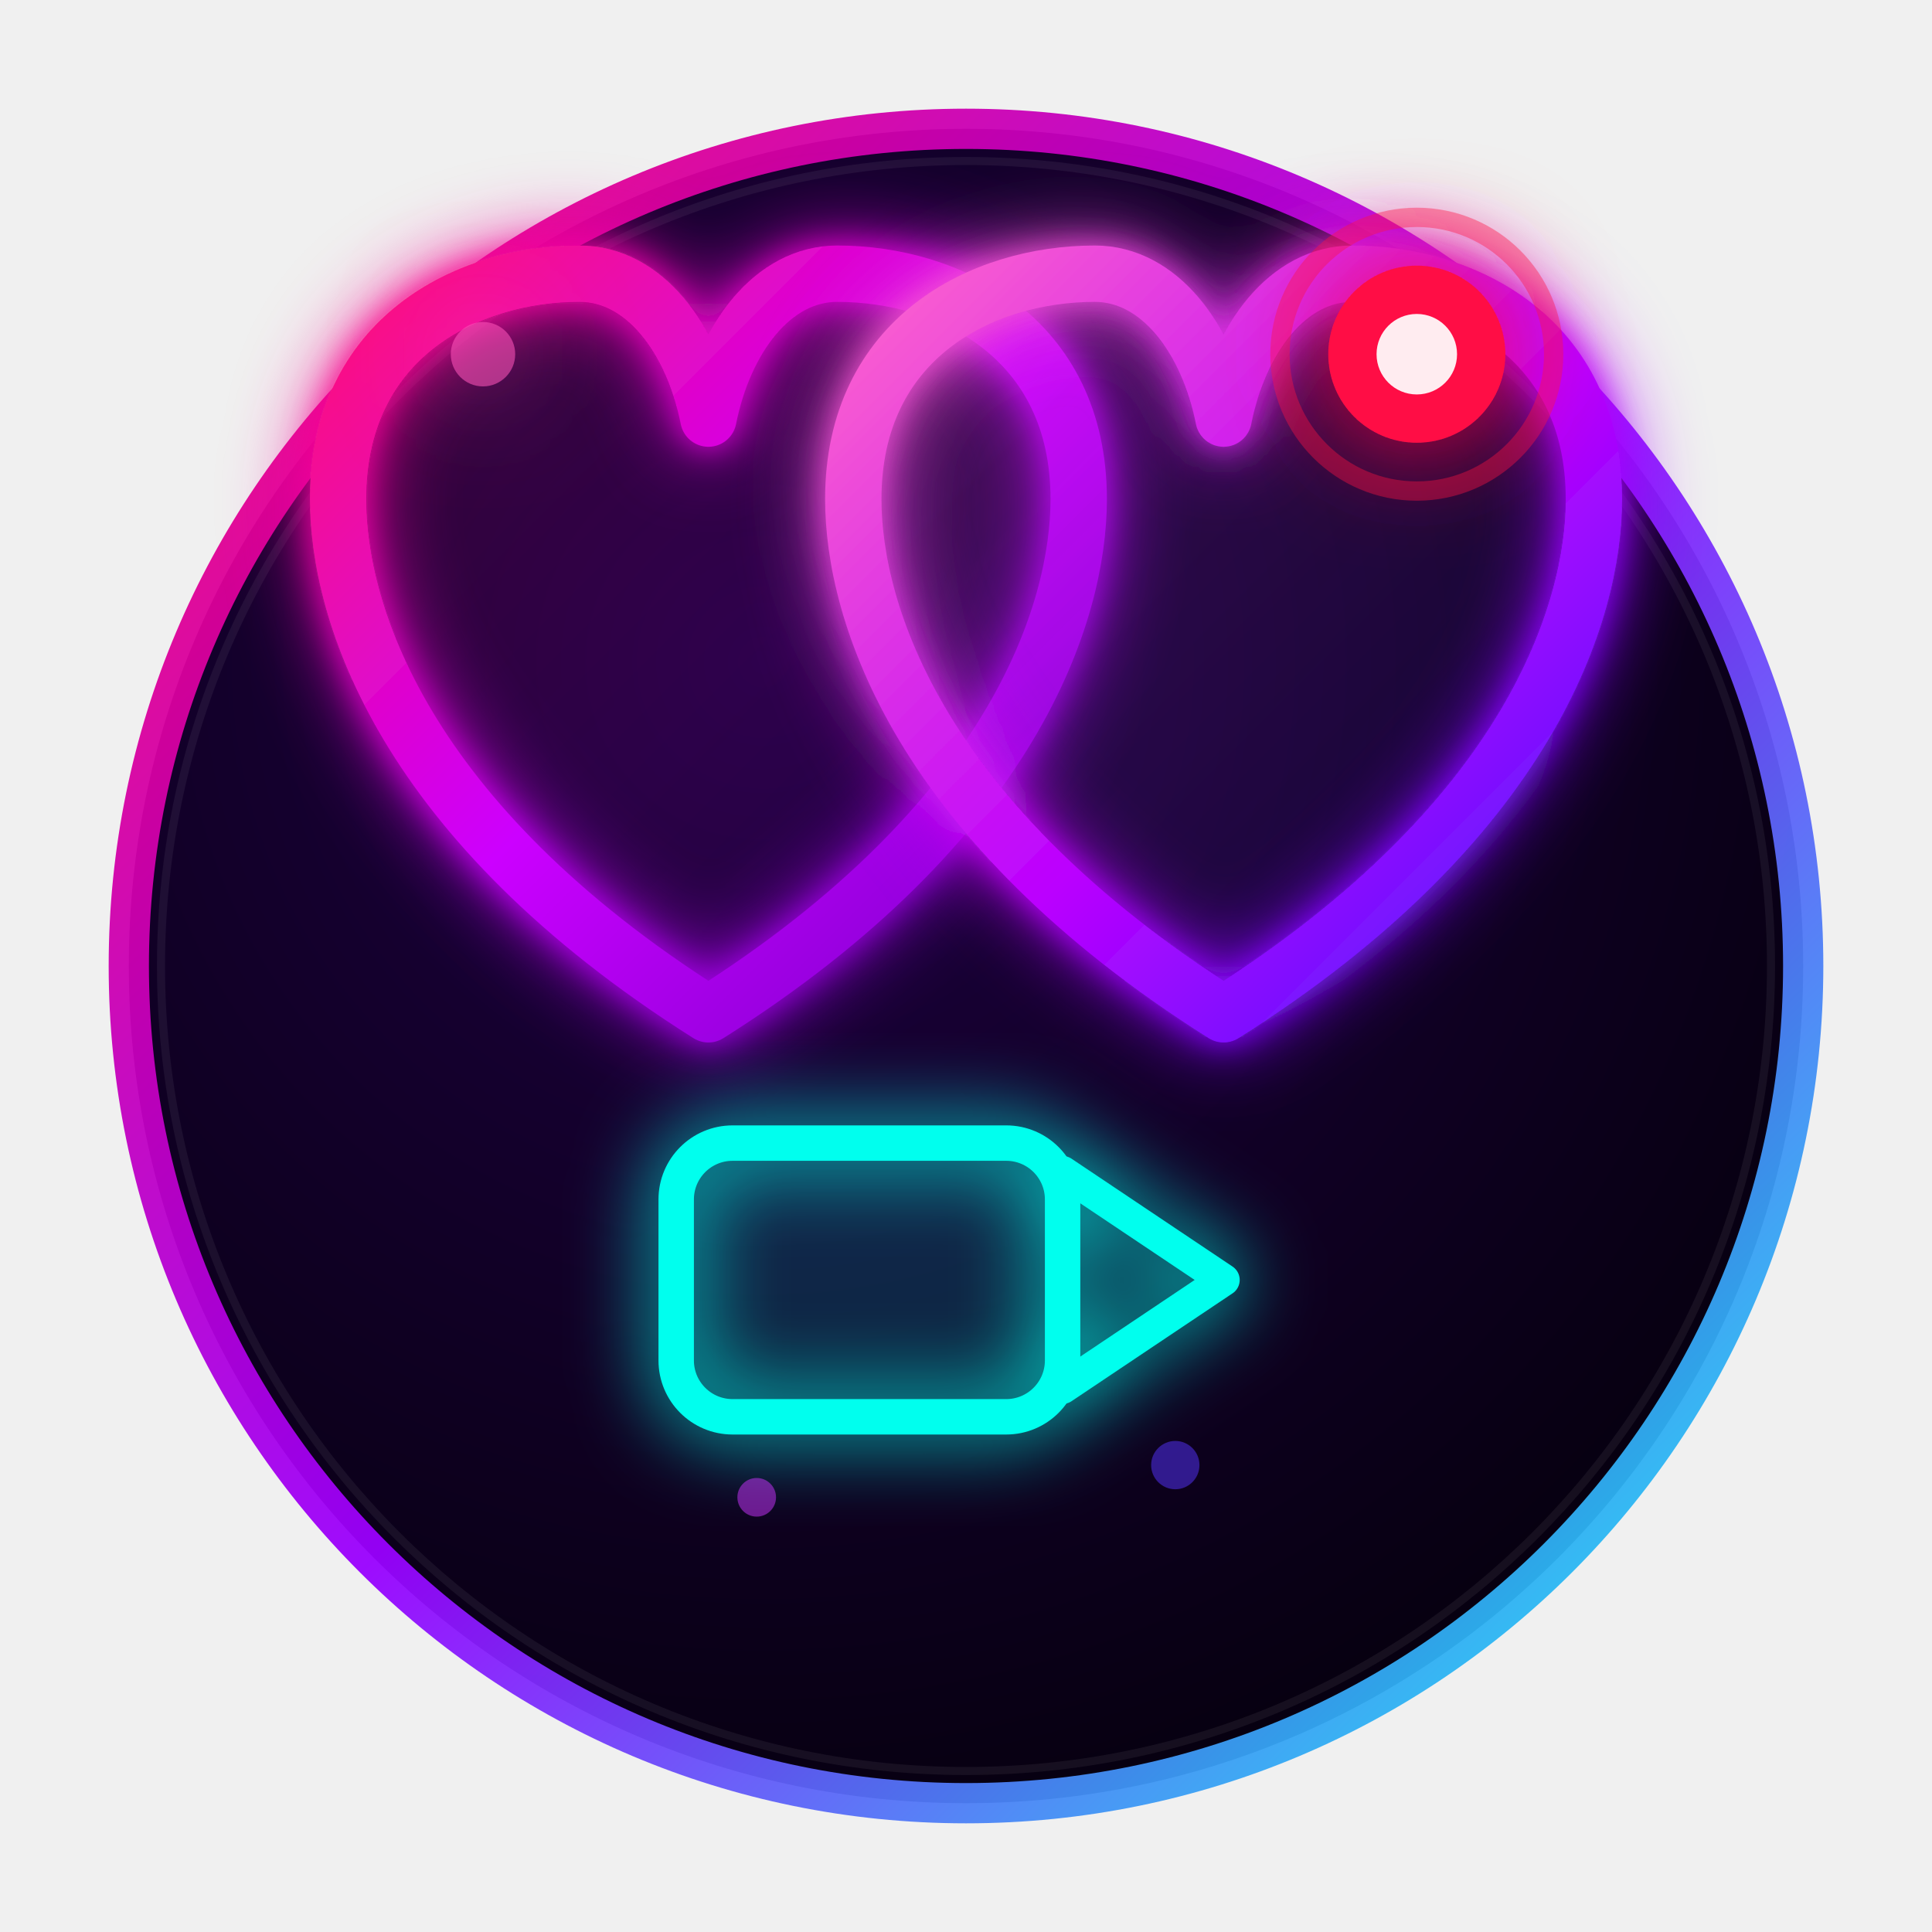
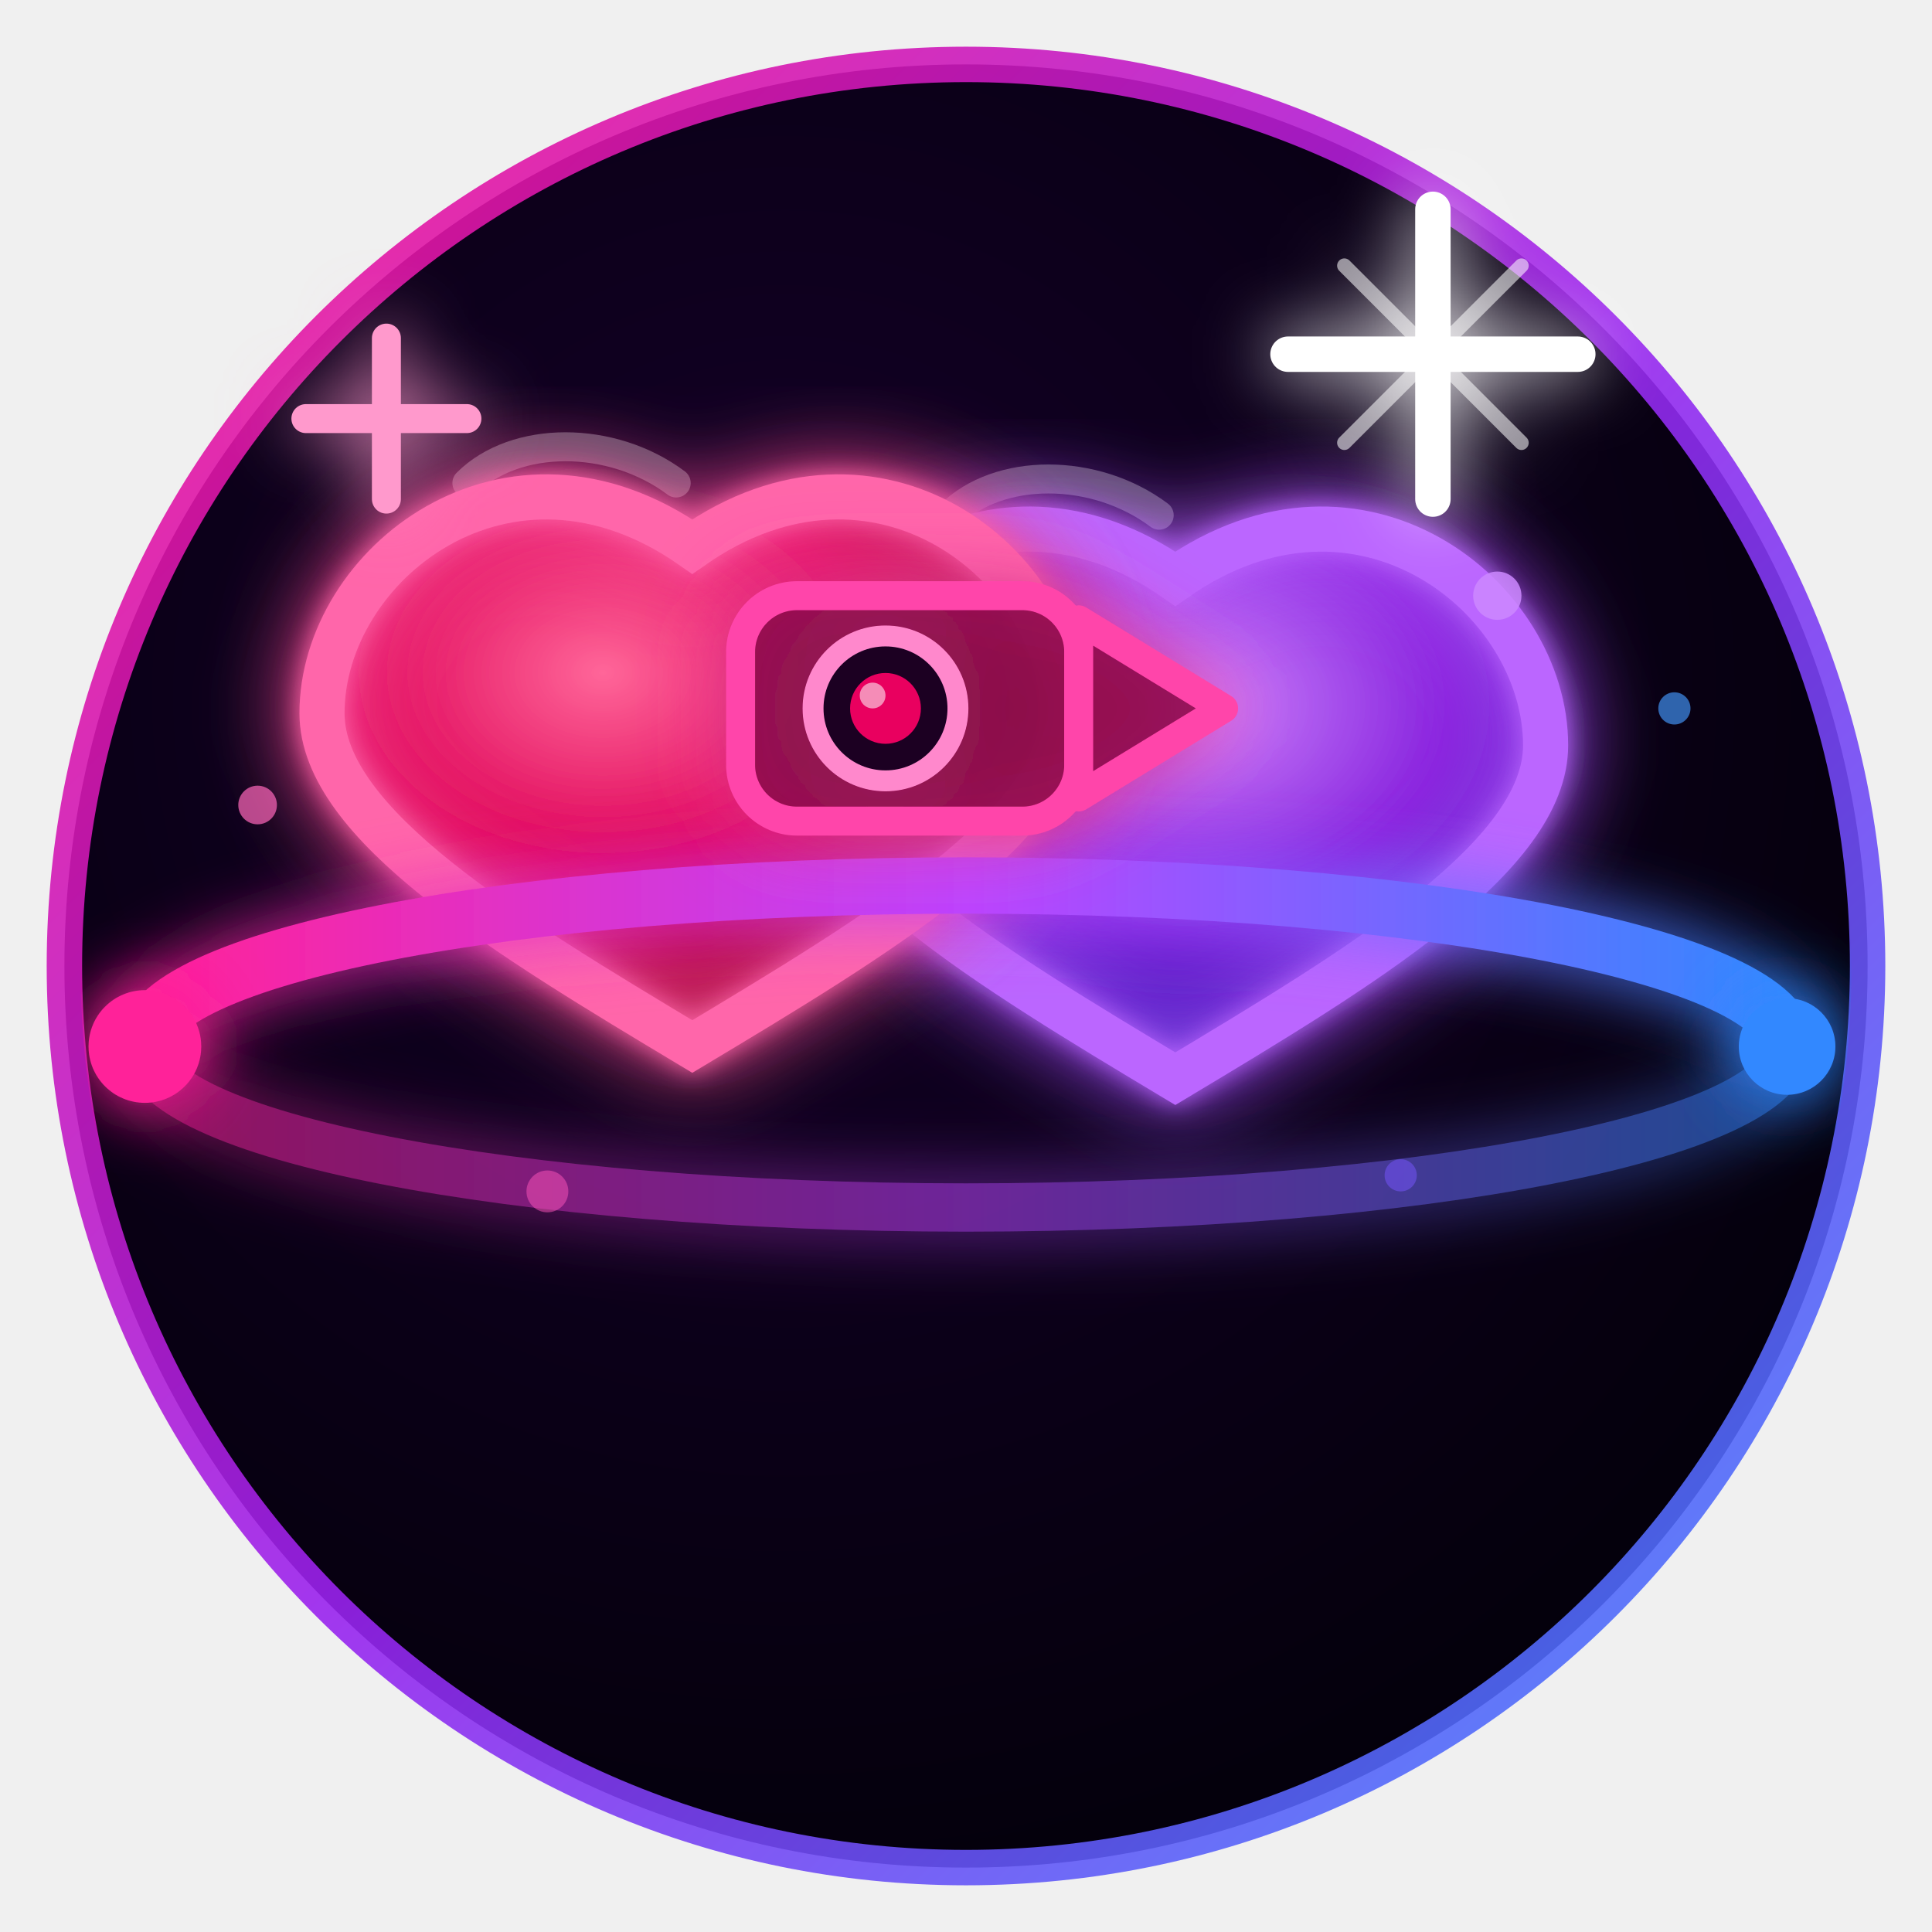
<svg xmlns="http://www.w3.org/2000/svg" viewBox="0 0 120 120" fill="none">
  <defs>
-     <radialGradient id="bgG" cx="38%" cy="32%" r="72%">
-       <stop offset="0%" stop-color="#1e0042" />
-       <stop offset="100%" stop-color="#06000f" />
+     <radialGradient id="bgG" cx="40%" cy="35%" r="70%">
+       <stop offset="0%" stop-color="#140028" />
+       <stop offset="100%" stop-color="#03000a" />
    </radialGradient>
-     <linearGradient id="heartGL" x1="21" y1="17" x2="67" y2="63" gradientUnits="userSpaceOnUse">
-       <stop offset="0%" stop-color="#ff1177" />
-       <stop offset="50%" stop-color="#cc00ff" />
-       <stop offset="100%" stop-color="#7700cc" />
-     </linearGradient>
-     <linearGradient id="heartGR" x1="53" y1="17" x2="99" y2="63" gradientUnits="userSpaceOnUse">
-       <stop offset="0%" stop-color="#ff66cc" />
-       <stop offset="55%" stop-color="#bb00ff" />
-       <stop offset="100%" stop-color="#4422ff" />
-     </linearGradient>
-     <linearGradient id="fillGL" x1="21" y1="17" x2="67" y2="63" gradientUnits="userSpaceOnUse">
-       <stop offset="0%" stop-color="#ff1177" stop-opacity="0.15" />
-       <stop offset="100%" stop-color="#7700cc" stop-opacity="0.07" />
-     </linearGradient>
-     <linearGradient id="fillGR" x1="53" y1="17" x2="99" y2="63" gradientUnits="userSpaceOnUse">
-       <stop offset="0%" stop-color="#ff66cc" stop-opacity="0.15" />
-       <stop offset="100%" stop-color="#4422ff" stop-opacity="0.07" />
+     <radialGradient id="lhFill" cx="38%" cy="32%" r="70%">
+       <stop offset="0%" stop-color="#ff6699" />
+       <stop offset="50%" stop-color="#dd0055" />
+       <stop offset="100%" stop-color="#880022" />
+     </radialGradient>
+     <radialGradient id="rhFill" cx="52%" cy="32%" r="70%">
+       <stop offset="0%" stop-color="#cc88ff" />
+       <stop offset="50%" stop-color="#8822dd" />
+       <stop offset="100%" stop-color="#2211aa" />
+     </radialGradient>
+     <linearGradient id="orbitG" x1="0%" y1="0%" x2="100%" y2="0%">
+       <stop offset="0%" stop-color="#ff2299" />
+       <stop offset="50%" stop-color="#bb44ff" />
+       <stop offset="100%" stop-color="#3388ff" />
    </linearGradient>
    <linearGradient id="borderG" x1="0%" y1="0%" x2="100%" y2="100%">
-       <stop offset="0%" stop-color="#ff0066" stop-opacity="0.95" />
-       <stop offset="50%" stop-color="#9900ff" stop-opacity="0.95" />
-       <stop offset="100%" stop-color="#00ffee" stop-opacity="0.95" />
+       <stop offset="0%" stop-color="#ff1188" stop-opacity="0.9" />
+       <stop offset="50%" stop-color="#9922ee" stop-opacity="0.9" />
+       <stop offset="100%" stop-color="#3388ff" stop-opacity="0.9" />
    </linearGradient>
-     <filter id="hglow" x="-40%" y="-40%" width="180%" height="180%">
-       <feGaussianBlur in="SourceGraphic" stdDeviation="2.5" result="b1" />
-       <feGaussianBlur in="SourceGraphic" stdDeviation="1" result="b2" />
+     <filter id="hglow" x="-20%" y="-20%" width="140%" height="140%">
+       <feGaussianBlur in="SourceGraphic" stdDeviation="2.8" result="b1" />
+       <feGaussianBlur in="SourceGraphic" stdDeviation="0.8" result="b2" />
      <feMerge>
        <feMergeNode in="b1" />
        <feMergeNode in="b2" />
        <feMergeNode in="SourceGraphic" />
      </feMerge>
    </filter>
-     <filter id="vcglow" x="-40%" y="-40%" width="180%" height="180%">
+     <filter id="oglow" x="-8%" y="-200%" width="116%" height="500%">
+       <feGaussianBlur in="SourceGraphic" stdDeviation="2.2" result="b" />
+       <feMerge>
+         <feMergeNode in="b" />
+         <feMergeNode in="SourceGraphic" />
+       </feMerge>
+     </filter>
+     <filter id="vglow" x="-50%" y="-50%" width="200%" height="200%">
      <feGaussianBlur in="SourceGraphic" stdDeviation="2.5" result="b" />
      <feMerge>
        <feMergeNode in="b" />
        <feMergeNode in="SourceGraphic" />
      </feMerge>
    </filter>
-     <filter id="lglow" x="-300%" y="-300%" width="700%" height="700%">
-       <feGaussianBlur in="SourceGraphic" stdDeviation="3.5" result="b" />
+     <filter id="sglow" x="-200%" y="-200%" width="500%" height="500%">
+       <feGaussianBlur in="SourceGraphic" stdDeviation="2.2" result="b" />
      <feMerge>
        <feMergeNode in="b" />
        <feMergeNode in="SourceGraphic" />
      </feMerge>
    </filter>
+     <clipPath id="badge">
+       <circle cx="60" cy="60" r="55" />
+     </clipPath>
  </defs>
-   <circle cx="60" cy="60" r="52" fill="url(#bgG)" />
-   <circle cx="60" cy="60" r="52" fill="none" stroke="url(#borderG)" stroke-width="2.5" />
-   <circle cx="60" cy="60" r="50" fill="none" stroke="white" stroke-width="0.5" opacity="0.06" />
-   <path d="M 44,63            C 25,51 21,38 21,31            C 21,21 29,17 36,17            C 40,17 43,21 44,26            C 45,21 48,17 52,17            C 59,17 67,21 67,31            C 67,38 63,51 44,63 Z" fill="url(#fillGL)" />
-   <path d="M 44,63            C 25,51 21,38 21,31            C 21,21 29,17 36,17            C 40,17 43,21 44,26            C 45,21 48,17 52,17            C 59,17 67,21 67,31            C 67,38 63,51 44,63 Z" fill="none" stroke="url(#heartGL)" stroke-width="3.5" stroke-linejoin="round" filter="url(#hglow)" />
-   <path d="M 76,63            C 57,51 53,38 53,31            C 53,21 61,17 68,17            C 72,17 75,21 76,26            C 77,21 80,17 84,17            C 91,17 99,21 99,31            C 99,38 95,51 76,63 Z" fill="url(#fillGR)" />
-   <path d="M 76,63            C 57,51 53,38 53,31            C 53,21 61,17 68,17            C 72,17 75,21 76,26            C 77,21 80,17 84,17            C 91,17 99,21 99,31            C 99,38 95,51 76,63 Z" fill="none" stroke="url(#heartGR)" stroke-width="3.5" stroke-linejoin="round" filter="url(#hglow)" />
-   <g filter="url(#vcglow)">
-     <rect x="42" y="71" width="24" height="17" rx="3.5" fill="#00ffee" fill-opacity="0.08" stroke="#00ffee" stroke-width="2.2" />
-     <path d="M 66,72.8 L 76,79.5 L 66,86.2 Z" fill="none" stroke="#00ffee" stroke-width="2" stroke-linejoin="round" />
+   <circle cx="60" cy="60" r="56" fill="url(#bgG)" />
+   <circle cx="60" cy="60" r="56" fill="none" stroke="url(#borderG)" stroke-width="2.2" />
+   <g clip-path="url(#badge)">
+     <path d="M 9,65 A 51,10 0 0 0 111,65" fill="none" stroke="url(#orbitG)" stroke-width="3" opacity="0.55" filter="url(#oglow)" />
+     <path d="M 73,67              C 61.5,60.1  50,53.2  50,46.3              C 50,37.1    61.5,27.9  73,35.95              C 84.5,27.9  96,37.1   96,46.3              C 96,53.2    84.5,60.1  73,67 Z" fill="url(#rhFill)" filter="url(#hglow)" />
+     <path d="M 59,32 C 62,29 68,29 72,32" fill="none" stroke="white" stroke-width="1.8" stroke-linecap="round" opacity="0.3" />
+     <path d="M 73,67              C 61.5,60.1  50,53.2  50,46.3              C 50,37.1    61.5,27.9  73,35.95              C 84.5,27.9  96,37.1   96,46.3              C 96,53.2    84.5,60.1  73,67 Z" fill="none" stroke="#bb66ff" stroke-width="2.8" filter="url(#hglow)" />
+     <path d="M 43,65              C 31.5,58.1  20,51.2  20,44.3              C 20,35.1    31.5,25.9  43,33.95              C 54.5,25.9  66,35.1   66,44.3              C 66,51.2    54.5,58.1  43,65 Z" fill="url(#lhFill)" filter="url(#hglow)" />
+     <path d="M 29,30 C 32,27 38,27 42,30" fill="none" stroke="white" stroke-width="1.8" stroke-linecap="round" opacity="0.3" />
+     <path d="M 43,65              C 31.5,58.1  20,51.2  20,44.3              C 20,35.1    31.5,25.9  43,33.95              C 54.5,25.9  66,35.1   66,44.3              C 66,51.2    54.5,58.1  43,65 Z" fill="none" stroke="#ff66aa" stroke-width="2.8" filter="url(#hglow)" />
+     <path d="M 9,65 A 51,10 0 0 1 111,65" fill="none" stroke="url(#orbitG)" stroke-width="3.5" filter="url(#oglow)" />
+     <circle cx="9" cy="65" r="3.5" fill="#ff2299" filter="url(#sglow)" />
+     <circle cx="111" cy="65" r="3" fill="#3388ff" filter="url(#sglow)" />
+     <g filter="url(#vglow)">
+       <rect x="46" y="37" width="21" height="14" rx="3.5" fill="#880044" fill-opacity="0.85" stroke="#ff44aa" stroke-width="1.8" />
+       <circle cx="55" cy="44" r="4.5" fill="#1a0022" stroke="#ff88cc" stroke-width="1.3" />
+       <circle cx="55" cy="44" r="2.2" fill="#ff0066" opacity="0.9" />
+       <circle cx="54.2" cy="43.2" r="0.8" fill="white" opacity="0.55" />
+       <path d="M 67,38.5 L 76,44 L 67,49.5 Z" fill="#880044" fill-opacity="0.85" stroke="#ff44aa" stroke-width="1.8" stroke-linejoin="round" />
+     </g>
  </g>
-   <circle cx="88" cy="22" r="5.5" fill="#ff1144" filter="url(#lglow)" />
-   <circle cx="88" cy="22" r="2.5" fill="white" opacity="0.92" />
-   <circle cx="88" cy="22" r="8.5" fill="none" stroke="#ff1144" stroke-width="1.2" opacity="0.4" />
-   <circle cx="30" cy="22" r="2" fill="#ff55bb" opacity="0.6" filter="url(#lglow)" />
-   <circle cx="73" cy="91" r="1.5" fill="#5533ff" opacity="0.5" />
-   <circle cx="47" cy="93" r="1.2" fill="#cc33ff" opacity="0.5" />
+   <g transform="translate(89,22)" filter="url(#sglow)">
+     <line x1="0" y1="-9" x2="0" y2="9" stroke="white" stroke-width="2.2" stroke-linecap="round" />
+     <line x1="-9" y1="0" x2="9" y2="0" stroke="white" stroke-width="2.2" stroke-linecap="round" />
+     <line x1="-5.5" y1="-5.5" x2="5.5" y2="5.5" stroke="white" stroke-width="0.9" stroke-linecap="round" opacity="0.55" />
+     <line x1="5.5" y1="-5.5" x2="-5.5" y2="5.5" stroke="white" stroke-width="0.9" stroke-linecap="round" opacity="0.55" />
+   </g>
+   <g transform="translate(24,26)" filter="url(#sglow)">
+     <line x1="0" y1="-5" x2="0" y2="5" stroke="#ff99cc" stroke-width="1.8" stroke-linecap="round" />
+     <line x1="-5" y1="0" x2="5" y2="0" stroke="#ff99cc" stroke-width="1.8" stroke-linecap="round" />
+   </g>
+   <circle cx="93" cy="37" r="1.5" fill="#cc88ff" opacity="0.85" />
+   <circle cx="16" cy="50" r="1.2" fill="#ff66bb" opacity="0.7" />
+   <circle cx="104" cy="44" r="1" fill="#4499ff" opacity="0.65" />
+   <circle cx="34" cy="74" r="1.3" fill="#ff55bb" opacity="0.5" />
+   <circle cx="87" cy="73" r="1" fill="#7755ff" opacity="0.5" />
</svg>
